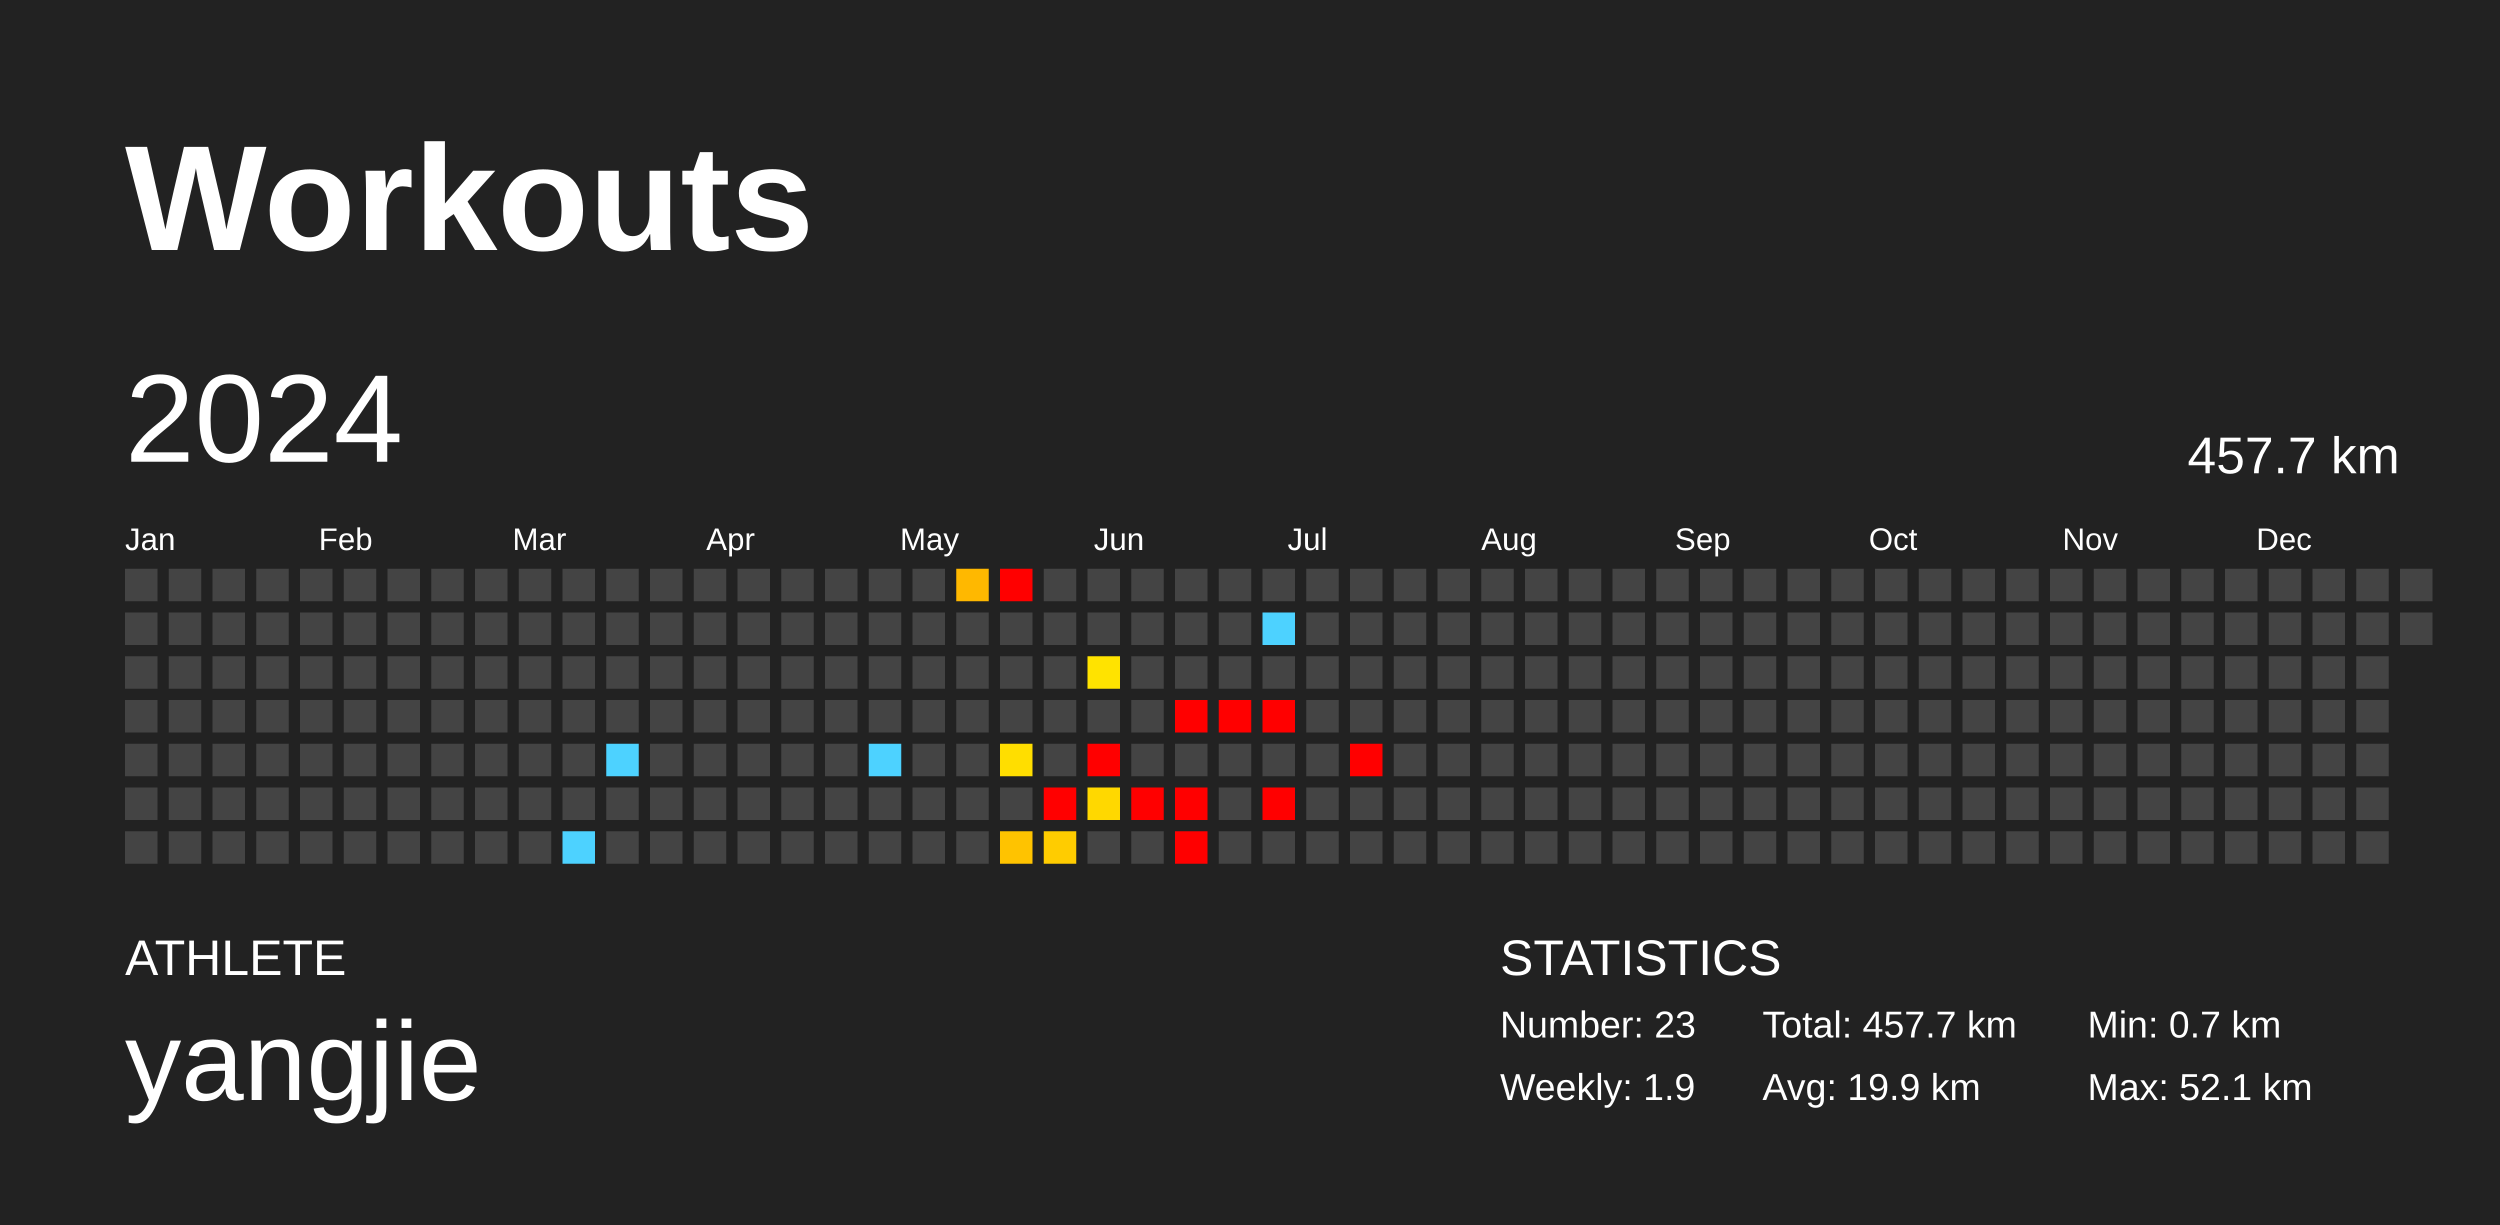
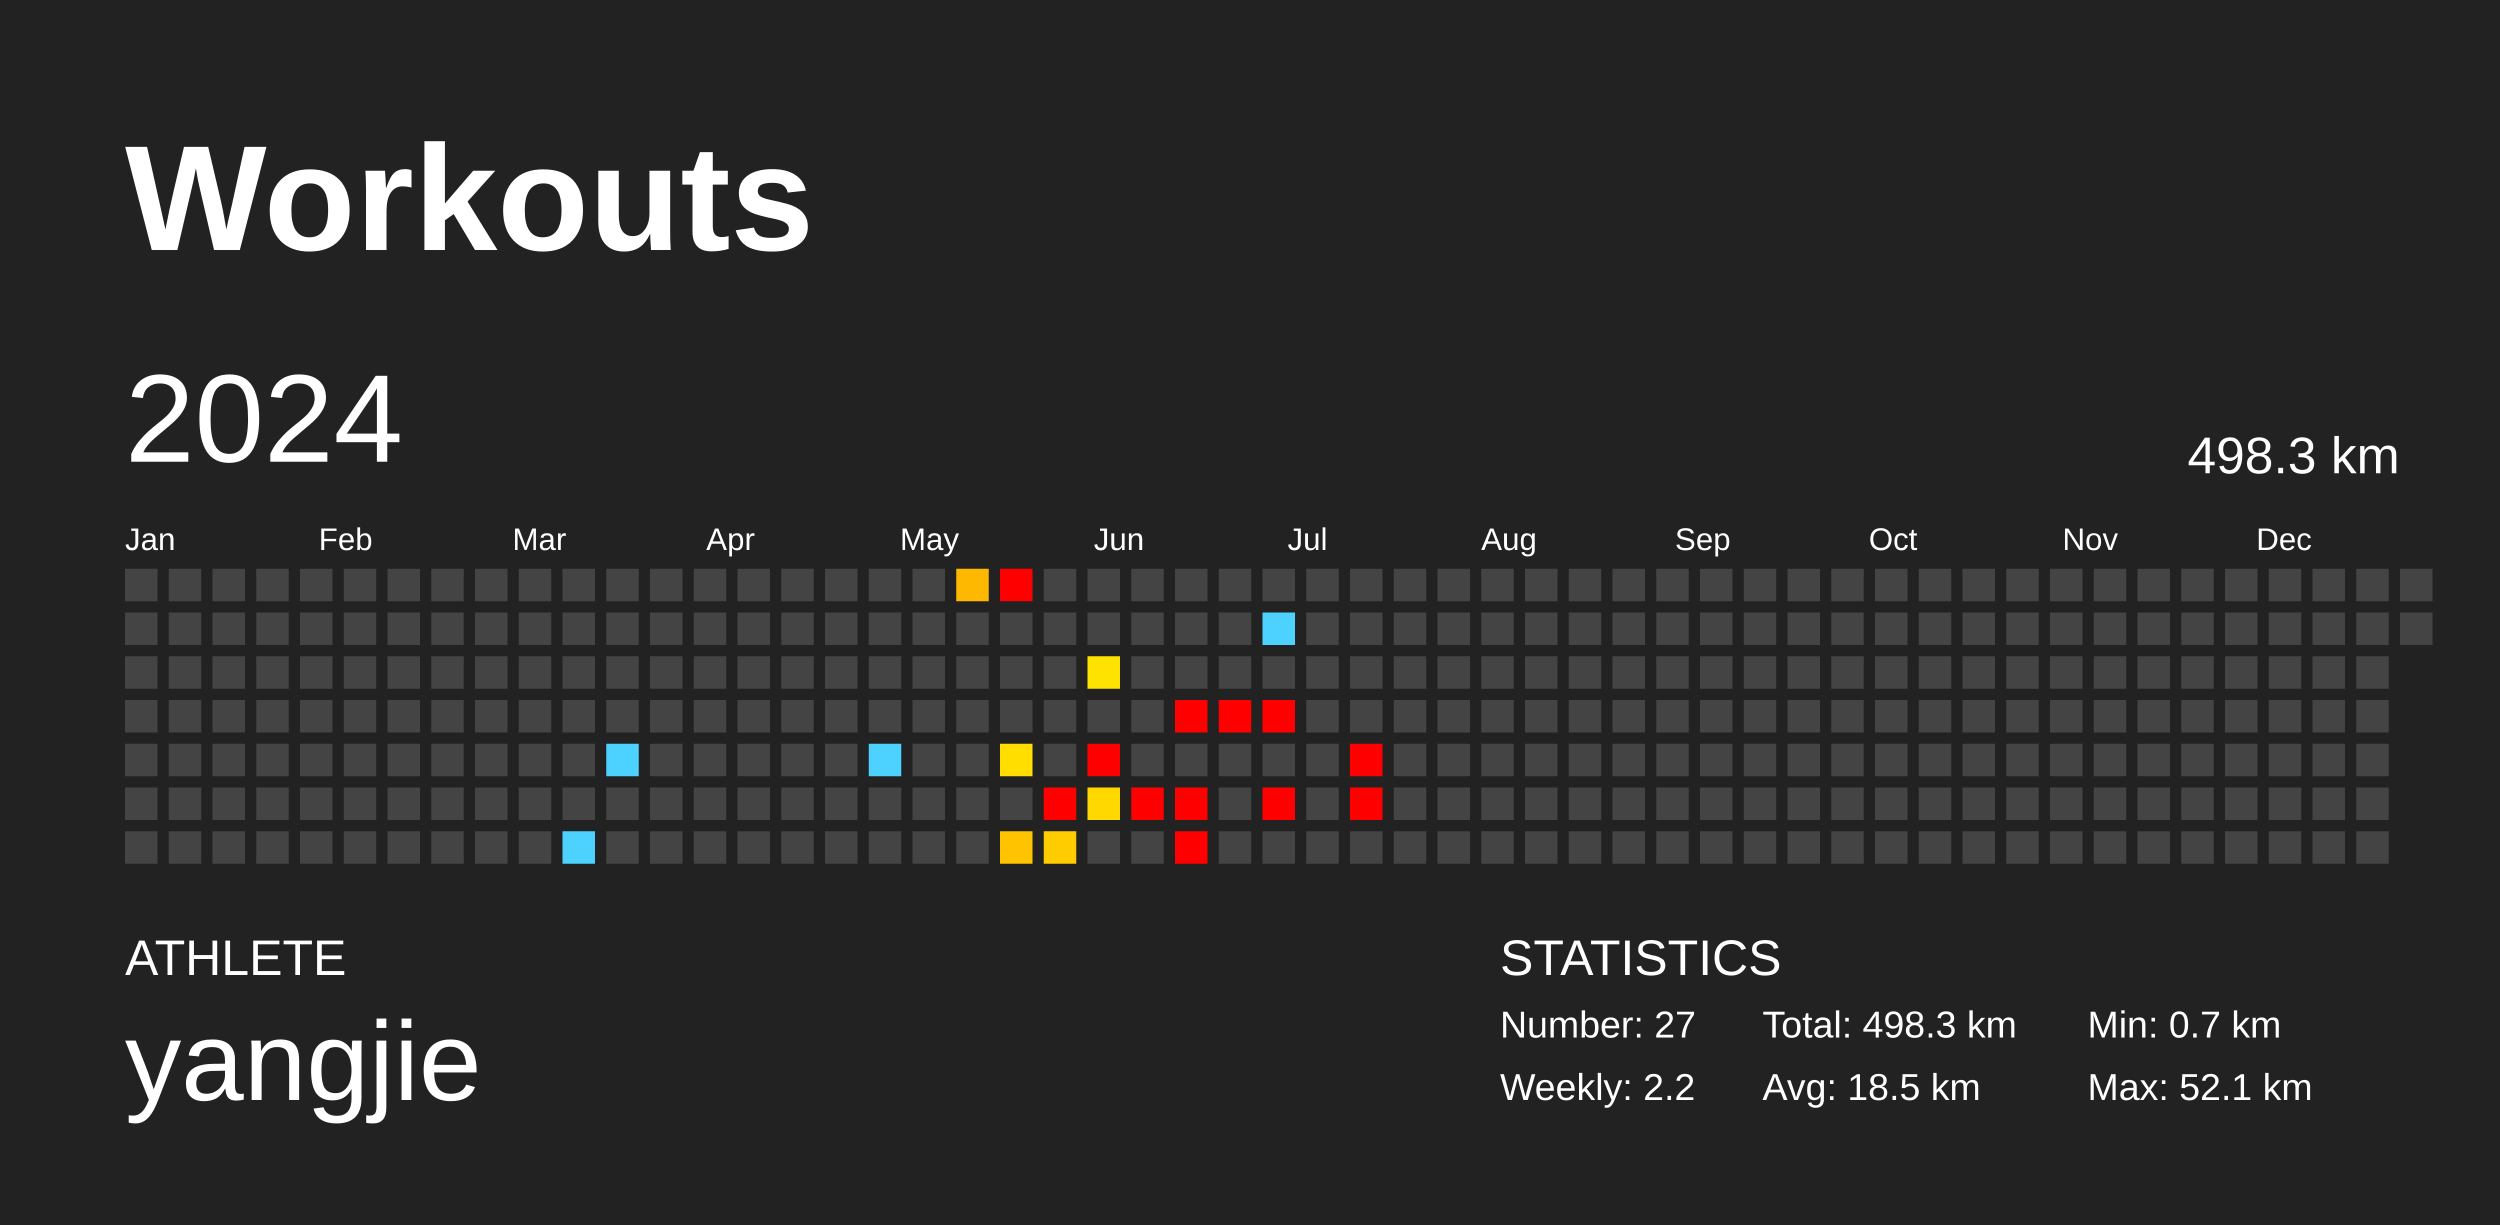
<svg xmlns="http://www.w3.org/2000/svg" baseProfile="full" height="98mm" version="1.1" viewBox="0,0,200,98" width="200mm">
  <defs />
  <rect fill="#222222" height="98" width="200" x="0" y="0" />
  <text fill="#FFFFFF" style="font-size:12px; font-family:Arial; font-weight:bold;" x="10" y="20">Workouts</text>
  <text fill="#FFFFFF" style="font-size:4px; font-family:Arial" x="10" y="78">ATHLETE</text>
  <text fill="#FFFFFF" style="font-size:9px; font-family:Arial" x="10" y="88">yangjie</text>
  <text fill="#FFFFFF" style="font-size:4px; font-family:Arial" x="120" y="78">STATISTICS</text>
-   <text fill="#FFFFFF" style="font-size:3px; font-family:Arial" x="120" y="83">Number: 23</text>
-   <text fill="#FFFFFF" style="font-size:3px; font-family:Arial" x="120" y="88">Weekly: 1.9</text>
-   <text fill="#FFFFFF" style="font-size:3px; font-family:Arial" x="141" y="83">Total: 457.7 km</text>
-   <text fill="#FFFFFF" style="font-size:3px; font-family:Arial" x="141" y="88">Avg: 19.9 km</text>
+   <text fill="#FFFFFF" style="font-size:3px; font-family:Arial" x="120" y="83">Number: 27</text>
+   <text fill="#FFFFFF" style="font-size:3px; font-family:Arial" x="120" y="88">Weekly: 2.2</text>
+   <text fill="#FFFFFF" style="font-size:3px; font-family:Arial" x="141" y="83">Total: 498.3 km</text>
+   <text fill="#FFFFFF" style="font-size:3px; font-family:Arial" x="141" y="88">Avg: 18.5 km</text>
  <text fill="#FFFFFF" style="font-size:3px; font-family:Arial" x="167" y="83">Min: 0.7 km</text>
  <text fill="#FFFFFF" style="font-size:3px; font-family:Arial" x="167" y="88">Max: 52.1 km</text>
  <text dominant-baseline="hanging" fill="#FFFFFF" style="font-size:10.0px; font-family:Arial;" x="10" y="30">2024</text>
-   <text dominant-baseline="hanging" fill="#FFFFFF" style="font-size:4.125px; font-family:Arial;" x="175" y="35">457.7 km</text>
+   <text dominant-baseline="hanging" fill="#FFFFFF" style="font-size:4.125px; font-family:Arial;" x="175" y="35">498.3 km</text>
  <text fill="#FFFFFF" style="font-size:2.5px; font-family:Arial" x="10.0" y="44">Jan</text>
  <text fill="#FFFFFF" style="font-size:2.5px; font-family:Arial" x="25.5" y="44">Feb</text>
  <text fill="#FFFFFF" style="font-size:2.5px; font-family:Arial" x="41.0" y="44">Mar</text>
  <text fill="#FFFFFF" style="font-size:2.5px; font-family:Arial" x="56.5" y="44">Apr</text>
  <text fill="#FFFFFF" style="font-size:2.5px; font-family:Arial" x="72.0" y="44">May</text>
  <text fill="#FFFFFF" style="font-size:2.5px; font-family:Arial" x="87.5" y="44">Jun</text>
  <text fill="#FFFFFF" style="font-size:2.5px; font-family:Arial" x="103.0" y="44">Jul</text>
  <text fill="#FFFFFF" style="font-size:2.5px; font-family:Arial" x="118.5" y="44">Aug</text>
  <text fill="#FFFFFF" style="font-size:2.5px; font-family:Arial" x="134.0" y="44">Sep</text>
  <text fill="#FFFFFF" style="font-size:2.5px; font-family:Arial" x="149.5" y="44">Oct</text>
  <text fill="#FFFFFF" style="font-size:2.5px; font-family:Arial" x="165.0" y="44">Nov</text>
  <text fill="#FFFFFF" style="font-size:2.5px; font-family:Arial" x="180.5" y="44">Dec</text>
  <rect fill="#444444" height="2.6" width="2.6" x="10.0" y="45.5" />
  <rect fill="#444444" height="2.6" width="2.6" x="10.0" y="49.0" />
  <rect fill="#444444" height="2.6" width="2.6" x="10.0" y="52.5" />
  <rect fill="#444444" height="2.6" width="2.6" x="10.0" y="56.0" />
  <rect fill="#444444" height="2.6" width="2.6" x="10.0" y="59.5" />
  <rect fill="#444444" height="2.6" width="2.6" x="10.0" y="63.0" />
  <rect fill="#444444" height="2.6" width="2.6" x="10.0" y="66.5" />
  <rect fill="#444444" height="2.6" width="2.6" x="13.5" y="45.5" />
  <rect fill="#444444" height="2.6" width="2.6" x="13.5" y="49.0" />
  <rect fill="#444444" height="2.6" width="2.6" x="13.5" y="52.5" />
  <rect fill="#444444" height="2.6" width="2.6" x="13.5" y="56.0" />
  <rect fill="#444444" height="2.6" width="2.6" x="13.5" y="59.5" />
  <rect fill="#444444" height="2.6" width="2.6" x="13.5" y="63.0" />
  <rect fill="#444444" height="2.6" width="2.6" x="13.5" y="66.5" />
  <rect fill="#444444" height="2.6" width="2.6" x="17.0" y="45.5" />
  <rect fill="#444444" height="2.6" width="2.6" x="17.0" y="49.0" />
  <rect fill="#444444" height="2.6" width="2.6" x="17.0" y="52.5" />
  <rect fill="#444444" height="2.6" width="2.6" x="17.0" y="56.0" />
  <rect fill="#444444" height="2.6" width="2.6" x="17.0" y="59.5" />
  <rect fill="#444444" height="2.6" width="2.6" x="17.0" y="63.0" />
  <rect fill="#444444" height="2.6" width="2.6" x="17.0" y="66.5" />
  <rect fill="#444444" height="2.6" width="2.6" x="20.5" y="45.5" />
  <rect fill="#444444" height="2.6" width="2.6" x="20.5" y="49.0" />
  <rect fill="#444444" height="2.6" width="2.6" x="20.5" y="52.5" />
  <rect fill="#444444" height="2.6" width="2.6" x="20.5" y="56.0" />
  <rect fill="#444444" height="2.6" width="2.6" x="20.5" y="59.5" />
  <rect fill="#444444" height="2.6" width="2.6" x="20.5" y="63.0" />
  <rect fill="#444444" height="2.6" width="2.6" x="20.5" y="66.5" />
  <rect fill="#444444" height="2.6" width="2.6" x="24.0" y="45.5" />
  <rect fill="#444444" height="2.6" width="2.6" x="24.0" y="49.0" />
  <rect fill="#444444" height="2.6" width="2.6" x="24.0" y="52.5" />
  <rect fill="#444444" height="2.6" width="2.6" x="24.0" y="56.0" />
  <rect fill="#444444" height="2.6" width="2.6" x="24.0" y="59.5" />
  <rect fill="#444444" height="2.6" width="2.6" x="24.0" y="63.0" />
  <rect fill="#444444" height="2.6" width="2.6" x="24.0" y="66.5" />
  <rect fill="#444444" height="2.6" width="2.6" x="27.5" y="45.5" />
  <rect fill="#444444" height="2.6" width="2.6" x="27.5" y="49.0" />
  <rect fill="#444444" height="2.6" width="2.6" x="27.5" y="52.5" />
  <rect fill="#444444" height="2.6" width="2.6" x="27.5" y="56.0" />
  <rect fill="#444444" height="2.6" width="2.6" x="27.5" y="59.5" />
  <rect fill="#444444" height="2.6" width="2.6" x="27.5" y="63.0" />
  <rect fill="#444444" height="2.6" width="2.6" x="27.5" y="66.5" />
  <rect fill="#444444" height="2.6" width="2.6" x="31.0" y="45.5" />
  <rect fill="#444444" height="2.6" width="2.6" x="31.0" y="49.0" />
  <rect fill="#444444" height="2.6" width="2.6" x="31.0" y="52.5" />
  <rect fill="#444444" height="2.6" width="2.6" x="31.0" y="56.0" />
  <rect fill="#444444" height="2.6" width="2.6" x="31.0" y="59.5" />
  <rect fill="#444444" height="2.6" width="2.6" x="31.0" y="63.0" />
  <rect fill="#444444" height="2.6" width="2.6" x="31.0" y="66.5" />
  <rect fill="#444444" height="2.6" width="2.6" x="34.5" y="45.5" />
  <rect fill="#444444" height="2.6" width="2.6" x="34.5" y="49.0" />
  <rect fill="#444444" height="2.6" width="2.6" x="34.5" y="52.5" />
  <rect fill="#444444" height="2.6" width="2.6" x="34.5" y="56.0" />
  <rect fill="#444444" height="2.6" width="2.6" x="34.5" y="59.5" />
  <rect fill="#444444" height="2.6" width="2.6" x="34.5" y="63.0" />
  <rect fill="#444444" height="2.6" width="2.6" x="34.5" y="66.5" />
  <rect fill="#444444" height="2.6" width="2.6" x="38.0" y="45.5" />
  <rect fill="#444444" height="2.6" width="2.6" x="38.0" y="49.0" />
  <rect fill="#444444" height="2.6" width="2.6" x="38.0" y="52.5" />
  <rect fill="#444444" height="2.6" width="2.6" x="38.0" y="56.0" />
  <rect fill="#444444" height="2.6" width="2.6" x="38.0" y="59.5" />
  <rect fill="#444444" height="2.6" width="2.6" x="38.0" y="63.0" />
  <rect fill="#444444" height="2.6" width="2.6" x="38.0" y="66.5" />
  <rect fill="#444444" height="2.6" width="2.6" x="41.5" y="45.5" />
  <rect fill="#444444" height="2.6" width="2.6" x="41.5" y="49.0" />
  <rect fill="#444444" height="2.6" width="2.6" x="41.5" y="52.5" />
  <rect fill="#444444" height="2.6" width="2.6" x="41.5" y="56.0" />
  <rect fill="#444444" height="2.6" width="2.6" x="41.5" y="59.5" />
  <rect fill="#444444" height="2.6" width="2.6" x="41.5" y="63.0" />
  <rect fill="#444444" height="2.6" width="2.6" x="41.5" y="66.5" />
  <rect fill="#444444" height="2.6" width="2.6" x="45.0" y="45.5" />
  <rect fill="#444444" height="2.6" width="2.6" x="45.0" y="49.0" />
  <rect fill="#444444" height="2.6" width="2.6" x="45.0" y="52.5" />
  <rect fill="#444444" height="2.6" width="2.6" x="45.0" y="56.0" />
  <rect fill="#444444" height="2.6" width="2.6" x="45.0" y="59.5" />
  <rect fill="#444444" height="2.6" width="2.6" x="45.0" y="63.0" />
  <rect fill="#4dd2ff" height="2.6" width="2.6" x="45.0" y="66.5" />
  <rect fill="#444444" height="2.6" width="2.6" x="48.5" y="45.5" />
  <rect fill="#444444" height="2.6" width="2.6" x="48.5" y="49.0" />
  <rect fill="#444444" height="2.6" width="2.6" x="48.5" y="52.5" />
  <rect fill="#444444" height="2.6" width="2.6" x="48.5" y="56.0" />
  <rect fill="#4dd2ff" height="2.6" width="2.6" x="48.5" y="59.5" />
  <rect fill="#444444" height="2.6" width="2.6" x="48.5" y="63.0" />
  <rect fill="#444444" height="2.6" width="2.6" x="48.5" y="66.5" />
  <rect fill="#444444" height="2.6" width="2.6" x="52.0" y="45.5" />
  <rect fill="#444444" height="2.6" width="2.6" x="52.0" y="49.0" />
  <rect fill="#444444" height="2.6" width="2.6" x="52.0" y="52.5" />
  <rect fill="#444444" height="2.6" width="2.6" x="52.0" y="56.0" />
  <rect fill="#444444" height="2.6" width="2.6" x="52.0" y="59.5" />
  <rect fill="#444444" height="2.6" width="2.6" x="52.0" y="63.0" />
  <rect fill="#444444" height="2.6" width="2.6" x="52.0" y="66.5" />
  <rect fill="#444444" height="2.6" width="2.6" x="55.5" y="45.5" />
  <rect fill="#444444" height="2.6" width="2.6" x="55.5" y="49.0" />
  <rect fill="#444444" height="2.6" width="2.6" x="55.5" y="52.5" />
  <rect fill="#444444" height="2.6" width="2.6" x="55.5" y="56.0" />
  <rect fill="#444444" height="2.6" width="2.6" x="55.5" y="59.5" />
  <rect fill="#444444" height="2.6" width="2.6" x="55.5" y="63.0" />
  <rect fill="#444444" height="2.6" width="2.6" x="55.5" y="66.5" />
  <rect fill="#444444" height="2.6" width="2.6" x="59.0" y="45.5" />
  <rect fill="#444444" height="2.6" width="2.6" x="59.0" y="49.0" />
  <rect fill="#444444" height="2.6" width="2.6" x="59.0" y="52.5" />
  <rect fill="#444444" height="2.6" width="2.6" x="59.0" y="56.0" />
  <rect fill="#444444" height="2.6" width="2.6" x="59.0" y="59.5" />
  <rect fill="#444444" height="2.6" width="2.6" x="59.0" y="63.0" />
  <rect fill="#444444" height="2.6" width="2.6" x="59.0" y="66.5" />
  <rect fill="#444444" height="2.6" width="2.6" x="62.5" y="45.5" />
  <rect fill="#444444" height="2.6" width="2.6" x="62.5" y="49.0" />
  <rect fill="#444444" height="2.6" width="2.6" x="62.5" y="52.5" />
  <rect fill="#444444" height="2.6" width="2.6" x="62.5" y="56.0" />
  <rect fill="#444444" height="2.6" width="2.6" x="62.5" y="59.5" />
  <rect fill="#444444" height="2.6" width="2.6" x="62.5" y="63.0" />
  <rect fill="#444444" height="2.6" width="2.6" x="62.5" y="66.5" />
  <rect fill="#444444" height="2.6" width="2.6" x="66.0" y="45.5" />
  <rect fill="#444444" height="2.6" width="2.6" x="66.0" y="49.0" />
  <rect fill="#444444" height="2.6" width="2.6" x="66.0" y="52.5" />
  <rect fill="#444444" height="2.6" width="2.6" x="66.0" y="56.0" />
  <rect fill="#444444" height="2.6" width="2.6" x="66.0" y="59.5" />
  <rect fill="#444444" height="2.6" width="2.6" x="66.0" y="63.0" />
  <rect fill="#444444" height="2.6" width="2.6" x="66.0" y="66.5" />
  <rect fill="#444444" height="2.6" width="2.6" x="69.5" y="45.5" />
  <rect fill="#444444" height="2.6" width="2.6" x="69.5" y="49.0" />
  <rect fill="#444444" height="2.6" width="2.6" x="69.5" y="52.5" />
  <rect fill="#444444" height="2.6" width="2.6" x="69.5" y="56.0" />
  <rect fill="#4dd2ff" height="2.6" width="2.6" x="69.5" y="59.5" />
  <rect fill="#444444" height="2.6" width="2.6" x="69.5" y="63.0" />
  <rect fill="#444444" height="2.6" width="2.6" x="69.5" y="66.5" />
  <rect fill="#444444" height="2.6" width="2.6" x="73.0" y="45.5" />
  <rect fill="#444444" height="2.6" width="2.6" x="73.0" y="49.0" />
  <rect fill="#444444" height="2.6" width="2.6" x="73.0" y="52.5" />
  <rect fill="#444444" height="2.6" width="2.6" x="73.0" y="56.0" />
  <rect fill="#444444" height="2.6" width="2.6" x="73.0" y="59.5" />
  <rect fill="#444444" height="2.6" width="2.6" x="73.0" y="63.0" />
  <rect fill="#444444" height="2.6" width="2.6" x="73.0" y="66.5" />
  <rect fill="#ffb800" height="2.6" width="2.6" x="76.5" y="45.5" />
  <rect fill="#444444" height="2.6" width="2.6" x="76.5" y="49.0" />
  <rect fill="#444444" height="2.6" width="2.6" x="76.5" y="52.5" />
  <rect fill="#444444" height="2.6" width="2.6" x="76.5" y="56.0" />
  <rect fill="#444444" height="2.6" width="2.6" x="76.5" y="59.5" />
  <rect fill="#444444" height="2.6" width="2.6" x="76.5" y="63.0" />
  <rect fill="#444444" height="2.6" width="2.6" x="76.5" y="66.5" />
  <rect fill="red" height="2.6" width="2.6" x="80.0" y="45.5" />
  <rect fill="#444444" height="2.6" width="2.6" x="80.0" y="49.0" />
  <rect fill="#444444" height="2.6" width="2.6" x="80.0" y="52.5" />
  <rect fill="#444444" height="2.6" width="2.6" x="80.0" y="56.0" />
  <rect fill="#ffde00" height="2.6" width="2.6" x="80.0" y="59.5" />
  <rect fill="#444444" height="2.6" width="2.6" x="80.0" y="63.0" />
  <rect fill="#ffc300" height="2.6" width="2.6" x="80.0" y="66.5" />
  <rect fill="#444444" height="2.6" width="2.6" x="83.5" y="45.5" />
  <rect fill="#444444" height="2.6" width="2.6" x="83.5" y="49.0" />
  <rect fill="#444444" height="2.6" width="2.6" x="83.5" y="52.5" />
  <rect fill="#444444" height="2.6" width="2.6" x="83.5" y="56.0" />
  <rect fill="#444444" height="2.6" width="2.6" x="83.5" y="59.5" />
  <rect fill="red" height="2.6" width="2.6" x="83.5" y="63.0" />
  <rect fill="#ffcc00" height="2.6" width="2.6" x="83.5" y="66.5" />
  <rect fill="#444444" height="2.6" width="2.6" x="87.0" y="45.5" />
  <rect fill="#444444" height="2.6" width="2.6" x="87.0" y="49.0" />
  <rect fill="#ffe300" height="2.6" width="2.6" x="87.0" y="52.5" />
  <rect fill="#444444" height="2.6" width="2.6" x="87.0" y="56.0" />
  <rect fill="red" height="2.6" width="2.6" x="87.0" y="59.5" />
  <rect fill="#ffd800" height="2.6" width="2.6" x="87.0" y="63.0" />
  <rect fill="#444444" height="2.6" width="2.6" x="87.0" y="66.5" />
  <rect fill="#444444" height="2.6" width="2.6" x="90.5" y="45.5" />
  <rect fill="#444444" height="2.6" width="2.6" x="90.5" y="49.0" />
  <rect fill="#444444" height="2.6" width="2.6" x="90.5" y="52.5" />
  <rect fill="#444444" height="2.6" width="2.6" x="90.5" y="56.0" />
  <rect fill="#444444" height="2.6" width="2.6" x="90.5" y="59.5" />
  <rect fill="red" height="2.6" width="2.6" x="90.5" y="63.0" />
  <rect fill="#444444" height="2.6" width="2.6" x="90.5" y="66.5" />
  <rect fill="#444444" height="2.6" width="2.6" x="94.0" y="45.5" />
  <rect fill="#444444" height="2.6" width="2.6" x="94.0" y="49.0" />
  <rect fill="#444444" height="2.6" width="2.6" x="94.0" y="52.5" />
  <rect fill="red" height="2.6" width="2.6" x="94.0" y="56.0" />
  <rect fill="#444444" height="2.6" width="2.6" x="94.0" y="59.5" />
  <rect fill="red" height="2.6" width="2.6" x="94.0" y="63.0" />
  <rect fill="red" height="2.6" width="2.6" x="94.0" y="66.5" />
  <rect fill="#444444" height="2.6" width="2.6" x="97.5" y="45.5" />
  <rect fill="#444444" height="2.6" width="2.6" x="97.5" y="49.0" />
  <rect fill="#444444" height="2.6" width="2.6" x="97.5" y="52.5" />
  <rect fill="red" height="2.6" width="2.6" x="97.5" y="56.0" />
  <rect fill="#444444" height="2.6" width="2.6" x="97.5" y="59.5" />
  <rect fill="#444444" height="2.6" width="2.6" x="97.5" y="63.0" />
  <rect fill="#444444" height="2.6" width="2.6" x="97.5" y="66.5" />
  <rect fill="#444444" height="2.6" width="2.6" x="101.0" y="45.5" />
  <rect fill="#4dd2ff" height="2.6" width="2.6" x="101.0" y="49.0" />
  <rect fill="#444444" height="2.6" width="2.6" x="101.0" y="52.5" />
  <rect fill="red" height="2.6" width="2.6" x="101.0" y="56.0" />
  <rect fill="#444444" height="2.6" width="2.6" x="101.0" y="59.5" />
  <rect fill="red" height="2.6" width="2.6" x="101.0" y="63.0" />
  <rect fill="#444444" height="2.6" width="2.6" x="101.0" y="66.5" />
  <rect fill="#444444" height="2.6" width="2.6" x="104.5" y="45.5" />
  <rect fill="#444444" height="2.6" width="2.6" x="104.5" y="49.0" />
  <rect fill="#444444" height="2.6" width="2.6" x="104.5" y="52.5" />
  <rect fill="#444444" height="2.6" width="2.6" x="104.5" y="56.0" />
  <rect fill="#444444" height="2.6" width="2.6" x="104.5" y="59.5" />
  <rect fill="#444444" height="2.6" width="2.6" x="104.5" y="63.0" />
  <rect fill="#444444" height="2.6" width="2.6" x="104.5" y="66.5" />
  <rect fill="#444444" height="2.6" width="2.6" x="108.0" y="45.5" />
  <rect fill="#444444" height="2.6" width="2.6" x="108.0" y="49.0" />
  <rect fill="#444444" height="2.6" width="2.6" x="108.0" y="52.5" />
  <rect fill="#444444" height="2.6" width="2.6" x="108.0" y="56.0" />
  <rect fill="red" height="2.6" width="2.6" x="108.0" y="59.5" />
-   <rect fill="#444444" height="2.6" width="2.6" x="108.0" y="63.0" />
+   <rect fill="red" height="2.6" width="2.6" x="108.0" y="63.0" />
  <rect fill="#444444" height="2.6" width="2.6" x="108.0" y="66.5" />
  <rect fill="#444444" height="2.6" width="2.6" x="111.5" y="45.5" />
  <rect fill="#444444" height="2.6" width="2.6" x="111.5" y="49.0" />
  <rect fill="#444444" height="2.6" width="2.6" x="111.5" y="52.5" />
  <rect fill="#444444" height="2.6" width="2.6" x="111.5" y="56.0" />
  <rect fill="#444444" height="2.6" width="2.6" x="111.5" y="59.5" />
  <rect fill="#444444" height="2.6" width="2.6" x="111.5" y="63.0" />
  <rect fill="#444444" height="2.6" width="2.6" x="111.5" y="66.5" />
  <rect fill="#444444" height="2.6" width="2.6" x="115.0" y="45.5" />
  <rect fill="#444444" height="2.6" width="2.6" x="115.0" y="49.0" />
  <rect fill="#444444" height="2.6" width="2.6" x="115.0" y="52.5" />
  <rect fill="#444444" height="2.6" width="2.6" x="115.0" y="56.0" />
  <rect fill="#444444" height="2.6" width="2.6" x="115.0" y="59.5" />
  <rect fill="#444444" height="2.6" width="2.6" x="115.0" y="63.0" />
  <rect fill="#444444" height="2.6" width="2.6" x="115.0" y="66.5" />
  <rect fill="#444444" height="2.6" width="2.6" x="118.5" y="45.5" />
  <rect fill="#444444" height="2.6" width="2.6" x="118.5" y="49.0" />
  <rect fill="#444444" height="2.6" width="2.6" x="118.5" y="52.5" />
  <rect fill="#444444" height="2.6" width="2.6" x="118.5" y="56.0" />
  <rect fill="#444444" height="2.6" width="2.6" x="118.5" y="59.5" />
  <rect fill="#444444" height="2.6" width="2.6" x="118.5" y="63.0" />
  <rect fill="#444444" height="2.6" width="2.6" x="118.5" y="66.5" />
  <rect fill="#444444" height="2.6" width="2.6" x="122.0" y="45.5" />
  <rect fill="#444444" height="2.6" width="2.6" x="122.0" y="49.0" />
  <rect fill="#444444" height="2.6" width="2.6" x="122.0" y="52.5" />
  <rect fill="#444444" height="2.6" width="2.6" x="122.0" y="56.0" />
  <rect fill="#444444" height="2.6" width="2.6" x="122.0" y="59.5" />
  <rect fill="#444444" height="2.6" width="2.6" x="122.0" y="63.0" />
  <rect fill="#444444" height="2.6" width="2.6" x="122.0" y="66.5" />
  <rect fill="#444444" height="2.6" width="2.6" x="125.5" y="45.5" />
  <rect fill="#444444" height="2.6" width="2.6" x="125.5" y="49.0" />
  <rect fill="#444444" height="2.6" width="2.6" x="125.5" y="52.5" />
  <rect fill="#444444" height="2.6" width="2.6" x="125.5" y="56.0" />
  <rect fill="#444444" height="2.6" width="2.6" x="125.5" y="59.5" />
  <rect fill="#444444" height="2.6" width="2.6" x="125.5" y="63.0" />
  <rect fill="#444444" height="2.6" width="2.6" x="125.5" y="66.5" />
  <rect fill="#444444" height="2.6" width="2.6" x="129.0" y="45.5" />
  <rect fill="#444444" height="2.6" width="2.6" x="129.0" y="49.0" />
  <rect fill="#444444" height="2.6" width="2.6" x="129.0" y="52.5" />
  <rect fill="#444444" height="2.6" width="2.6" x="129.0" y="56.0" />
  <rect fill="#444444" height="2.6" width="2.6" x="129.0" y="59.5" />
  <rect fill="#444444" height="2.6" width="2.6" x="129.0" y="63.0" />
  <rect fill="#444444" height="2.6" width="2.6" x="129.0" y="66.5" />
  <rect fill="#444444" height="2.6" width="2.6" x="132.5" y="45.5" />
  <rect fill="#444444" height="2.6" width="2.6" x="132.5" y="49.0" />
  <rect fill="#444444" height="2.6" width="2.6" x="132.5" y="52.5" />
  <rect fill="#444444" height="2.6" width="2.6" x="132.5" y="56.0" />
  <rect fill="#444444" height="2.6" width="2.6" x="132.5" y="59.5" />
  <rect fill="#444444" height="2.6" width="2.6" x="132.5" y="63.0" />
  <rect fill="#444444" height="2.6" width="2.6" x="132.5" y="66.5" />
  <rect fill="#444444" height="2.6" width="2.6" x="136.0" y="45.5" />
  <rect fill="#444444" height="2.6" width="2.6" x="136.0" y="49.0" />
  <rect fill="#444444" height="2.6" width="2.6" x="136.0" y="52.5" />
  <rect fill="#444444" height="2.6" width="2.6" x="136.0" y="56.0" />
  <rect fill="#444444" height="2.6" width="2.6" x="136.0" y="59.5" />
  <rect fill="#444444" height="2.6" width="2.6" x="136.0" y="63.0" />
  <rect fill="#444444" height="2.6" width="2.6" x="136.0" y="66.5" />
  <rect fill="#444444" height="2.6" width="2.6" x="139.5" y="45.5" />
  <rect fill="#444444" height="2.6" width="2.6" x="139.5" y="49.0" />
  <rect fill="#444444" height="2.6" width="2.6" x="139.5" y="52.5" />
  <rect fill="#444444" height="2.6" width="2.6" x="139.5" y="56.0" />
  <rect fill="#444444" height="2.6" width="2.6" x="139.5" y="59.5" />
  <rect fill="#444444" height="2.6" width="2.6" x="139.5" y="63.0" />
  <rect fill="#444444" height="2.6" width="2.6" x="139.5" y="66.5" />
  <rect fill="#444444" height="2.6" width="2.6" x="143.0" y="45.5" />
  <rect fill="#444444" height="2.6" width="2.6" x="143.0" y="49.0" />
  <rect fill="#444444" height="2.6" width="2.6" x="143.0" y="52.5" />
  <rect fill="#444444" height="2.6" width="2.6" x="143.0" y="56.0" />
  <rect fill="#444444" height="2.6" width="2.6" x="143.0" y="59.5" />
  <rect fill="#444444" height="2.6" width="2.6" x="143.0" y="63.0" />
  <rect fill="#444444" height="2.6" width="2.6" x="143.0" y="66.5" />
  <rect fill="#444444" height="2.6" width="2.6" x="146.5" y="45.5" />
  <rect fill="#444444" height="2.6" width="2.6" x="146.5" y="49.0" />
  <rect fill="#444444" height="2.6" width="2.6" x="146.5" y="52.5" />
  <rect fill="#444444" height="2.6" width="2.6" x="146.5" y="56.0" />
  <rect fill="#444444" height="2.6" width="2.6" x="146.5" y="59.5" />
  <rect fill="#444444" height="2.6" width="2.6" x="146.5" y="63.0" />
  <rect fill="#444444" height="2.6" width="2.6" x="146.5" y="66.5" />
  <rect fill="#444444" height="2.6" width="2.6" x="150.0" y="45.5" />
  <rect fill="#444444" height="2.6" width="2.6" x="150.0" y="49.0" />
  <rect fill="#444444" height="2.6" width="2.6" x="150.0" y="52.5" />
  <rect fill="#444444" height="2.6" width="2.6" x="150.0" y="56.0" />
  <rect fill="#444444" height="2.6" width="2.6" x="150.0" y="59.5" />
  <rect fill="#444444" height="2.6" width="2.6" x="150.0" y="63.0" />
  <rect fill="#444444" height="2.6" width="2.6" x="150.0" y="66.5" />
  <rect fill="#444444" height="2.6" width="2.6" x="153.5" y="45.5" />
  <rect fill="#444444" height="2.6" width="2.6" x="153.5" y="49.0" />
  <rect fill="#444444" height="2.6" width="2.6" x="153.5" y="52.5" />
  <rect fill="#444444" height="2.6" width="2.6" x="153.5" y="56.0" />
  <rect fill="#444444" height="2.6" width="2.6" x="153.5" y="59.5" />
  <rect fill="#444444" height="2.6" width="2.6" x="153.5" y="63.0" />
  <rect fill="#444444" height="2.6" width="2.6" x="153.5" y="66.5" />
  <rect fill="#444444" height="2.6" width="2.6" x="157.0" y="45.5" />
  <rect fill="#444444" height="2.6" width="2.6" x="157.0" y="49.0" />
  <rect fill="#444444" height="2.6" width="2.6" x="157.0" y="52.5" />
  <rect fill="#444444" height="2.6" width="2.6" x="157.0" y="56.0" />
  <rect fill="#444444" height="2.6" width="2.6" x="157.0" y="59.5" />
  <rect fill="#444444" height="2.6" width="2.6" x="157.0" y="63.0" />
  <rect fill="#444444" height="2.6" width="2.6" x="157.0" y="66.5" />
  <rect fill="#444444" height="2.6" width="2.6" x="160.5" y="45.5" />
  <rect fill="#444444" height="2.6" width="2.6" x="160.5" y="49.0" />
  <rect fill="#444444" height="2.6" width="2.6" x="160.5" y="52.5" />
  <rect fill="#444444" height="2.6" width="2.6" x="160.5" y="56.0" />
  <rect fill="#444444" height="2.6" width="2.6" x="160.5" y="59.5" />
  <rect fill="#444444" height="2.6" width="2.6" x="160.5" y="63.0" />
  <rect fill="#444444" height="2.6" width="2.6" x="160.5" y="66.5" />
  <rect fill="#444444" height="2.6" width="2.6" x="164.0" y="45.5" />
  <rect fill="#444444" height="2.6" width="2.6" x="164.0" y="49.0" />
  <rect fill="#444444" height="2.6" width="2.6" x="164.0" y="52.5" />
  <rect fill="#444444" height="2.6" width="2.6" x="164.0" y="56.0" />
  <rect fill="#444444" height="2.6" width="2.6" x="164.0" y="59.5" />
  <rect fill="#444444" height="2.6" width="2.6" x="164.0" y="63.0" />
  <rect fill="#444444" height="2.6" width="2.6" x="164.0" y="66.5" />
  <rect fill="#444444" height="2.6" width="2.6" x="167.5" y="45.5" />
  <rect fill="#444444" height="2.6" width="2.6" x="167.5" y="49.0" />
  <rect fill="#444444" height="2.6" width="2.6" x="167.5" y="52.5" />
  <rect fill="#444444" height="2.6" width="2.6" x="167.5" y="56.0" />
  <rect fill="#444444" height="2.6" width="2.6" x="167.5" y="59.5" />
  <rect fill="#444444" height="2.6" width="2.6" x="167.5" y="63.0" />
  <rect fill="#444444" height="2.6" width="2.6" x="167.5" y="66.5" />
  <rect fill="#444444" height="2.6" width="2.6" x="171.0" y="45.5" />
  <rect fill="#444444" height="2.6" width="2.6" x="171.0" y="49.0" />
  <rect fill="#444444" height="2.6" width="2.6" x="171.0" y="52.5" />
  <rect fill="#444444" height="2.6" width="2.6" x="171.0" y="56.0" />
  <rect fill="#444444" height="2.6" width="2.6" x="171.0" y="59.5" />
  <rect fill="#444444" height="2.6" width="2.6" x="171.0" y="63.0" />
  <rect fill="#444444" height="2.6" width="2.6" x="171.0" y="66.5" />
  <rect fill="#444444" height="2.6" width="2.6" x="174.5" y="45.5" />
  <rect fill="#444444" height="2.6" width="2.6" x="174.5" y="49.0" />
  <rect fill="#444444" height="2.6" width="2.6" x="174.5" y="52.5" />
  <rect fill="#444444" height="2.6" width="2.6" x="174.5" y="56.0" />
  <rect fill="#444444" height="2.6" width="2.6" x="174.5" y="59.5" />
  <rect fill="#444444" height="2.6" width="2.6" x="174.5" y="63.0" />
  <rect fill="#444444" height="2.6" width="2.6" x="174.5" y="66.5" />
  <rect fill="#444444" height="2.6" width="2.6" x="178.0" y="45.5" />
  <rect fill="#444444" height="2.6" width="2.6" x="178.0" y="49.0" />
  <rect fill="#444444" height="2.6" width="2.6" x="178.0" y="52.5" />
  <rect fill="#444444" height="2.6" width="2.6" x="178.0" y="56.0" />
  <rect fill="#444444" height="2.6" width="2.6" x="178.0" y="59.5" />
  <rect fill="#444444" height="2.6" width="2.6" x="178.0" y="63.0" />
  <rect fill="#444444" height="2.6" width="2.6" x="178.0" y="66.5" />
  <rect fill="#444444" height="2.6" width="2.6" x="181.5" y="45.5" />
  <rect fill="#444444" height="2.6" width="2.6" x="181.5" y="49.0" />
  <rect fill="#444444" height="2.6" width="2.6" x="181.5" y="52.5" />
  <rect fill="#444444" height="2.6" width="2.6" x="181.5" y="56.0" />
  <rect fill="#444444" height="2.6" width="2.6" x="181.5" y="59.5" />
  <rect fill="#444444" height="2.6" width="2.6" x="181.5" y="63.0" />
  <rect fill="#444444" height="2.6" width="2.6" x="181.5" y="66.5" />
  <rect fill="#444444" height="2.6" width="2.6" x="185.0" y="45.5" />
  <rect fill="#444444" height="2.6" width="2.6" x="185.0" y="49.0" />
  <rect fill="#444444" height="2.6" width="2.6" x="185.0" y="52.5" />
  <rect fill="#444444" height="2.6" width="2.6" x="185.0" y="56.0" />
  <rect fill="#444444" height="2.6" width="2.6" x="185.0" y="59.5" />
  <rect fill="#444444" height="2.6" width="2.6" x="185.0" y="63.0" />
  <rect fill="#444444" height="2.6" width="2.6" x="185.0" y="66.5" />
  <rect fill="#444444" height="2.6" width="2.6" x="188.5" y="45.5" />
  <rect fill="#444444" height="2.6" width="2.6" x="188.5" y="49.0" />
  <rect fill="#444444" height="2.6" width="2.6" x="188.5" y="52.5" />
  <rect fill="#444444" height="2.6" width="2.6" x="188.5" y="56.0" />
  <rect fill="#444444" height="2.6" width="2.6" x="188.5" y="59.5" />
  <rect fill="#444444" height="2.6" width="2.6" x="188.5" y="63.0" />
  <rect fill="#444444" height="2.6" width="2.6" x="188.5" y="66.5" />
  <rect fill="#444444" height="2.6" width="2.6" x="192.0" y="45.5" />
  <rect fill="#444444" height="2.6" width="2.6" x="192.0" y="49.0" />
</svg>
